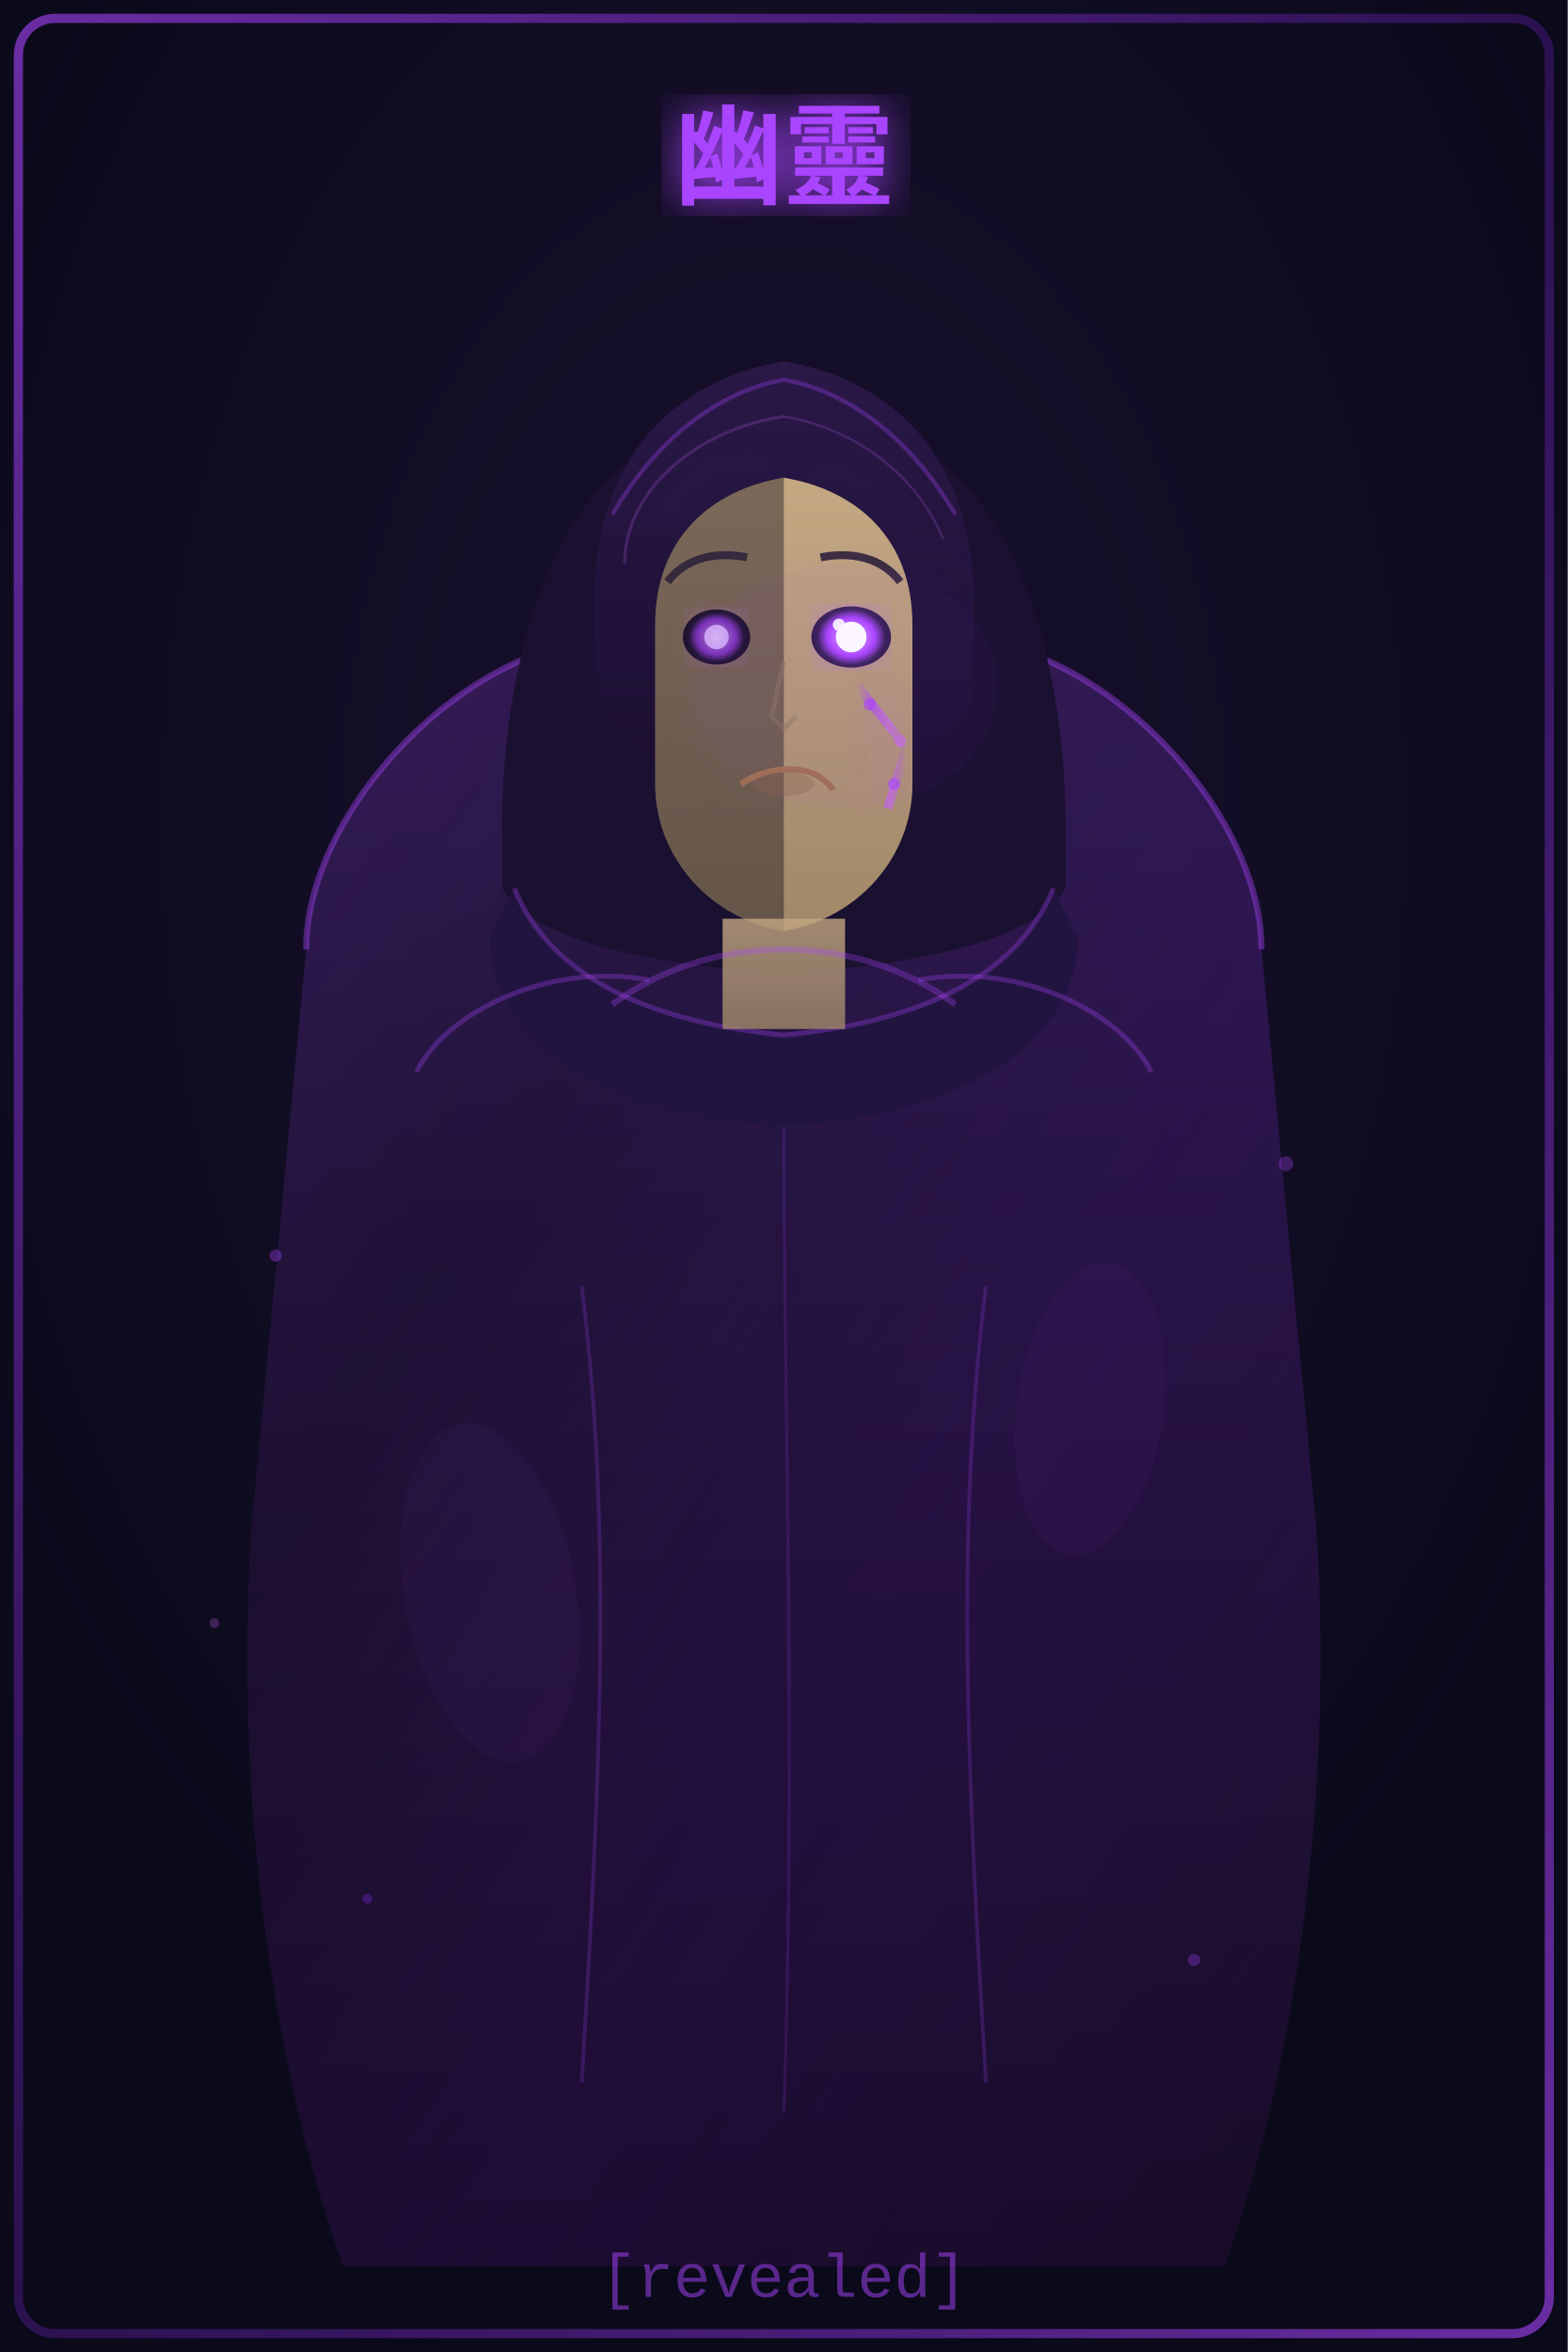
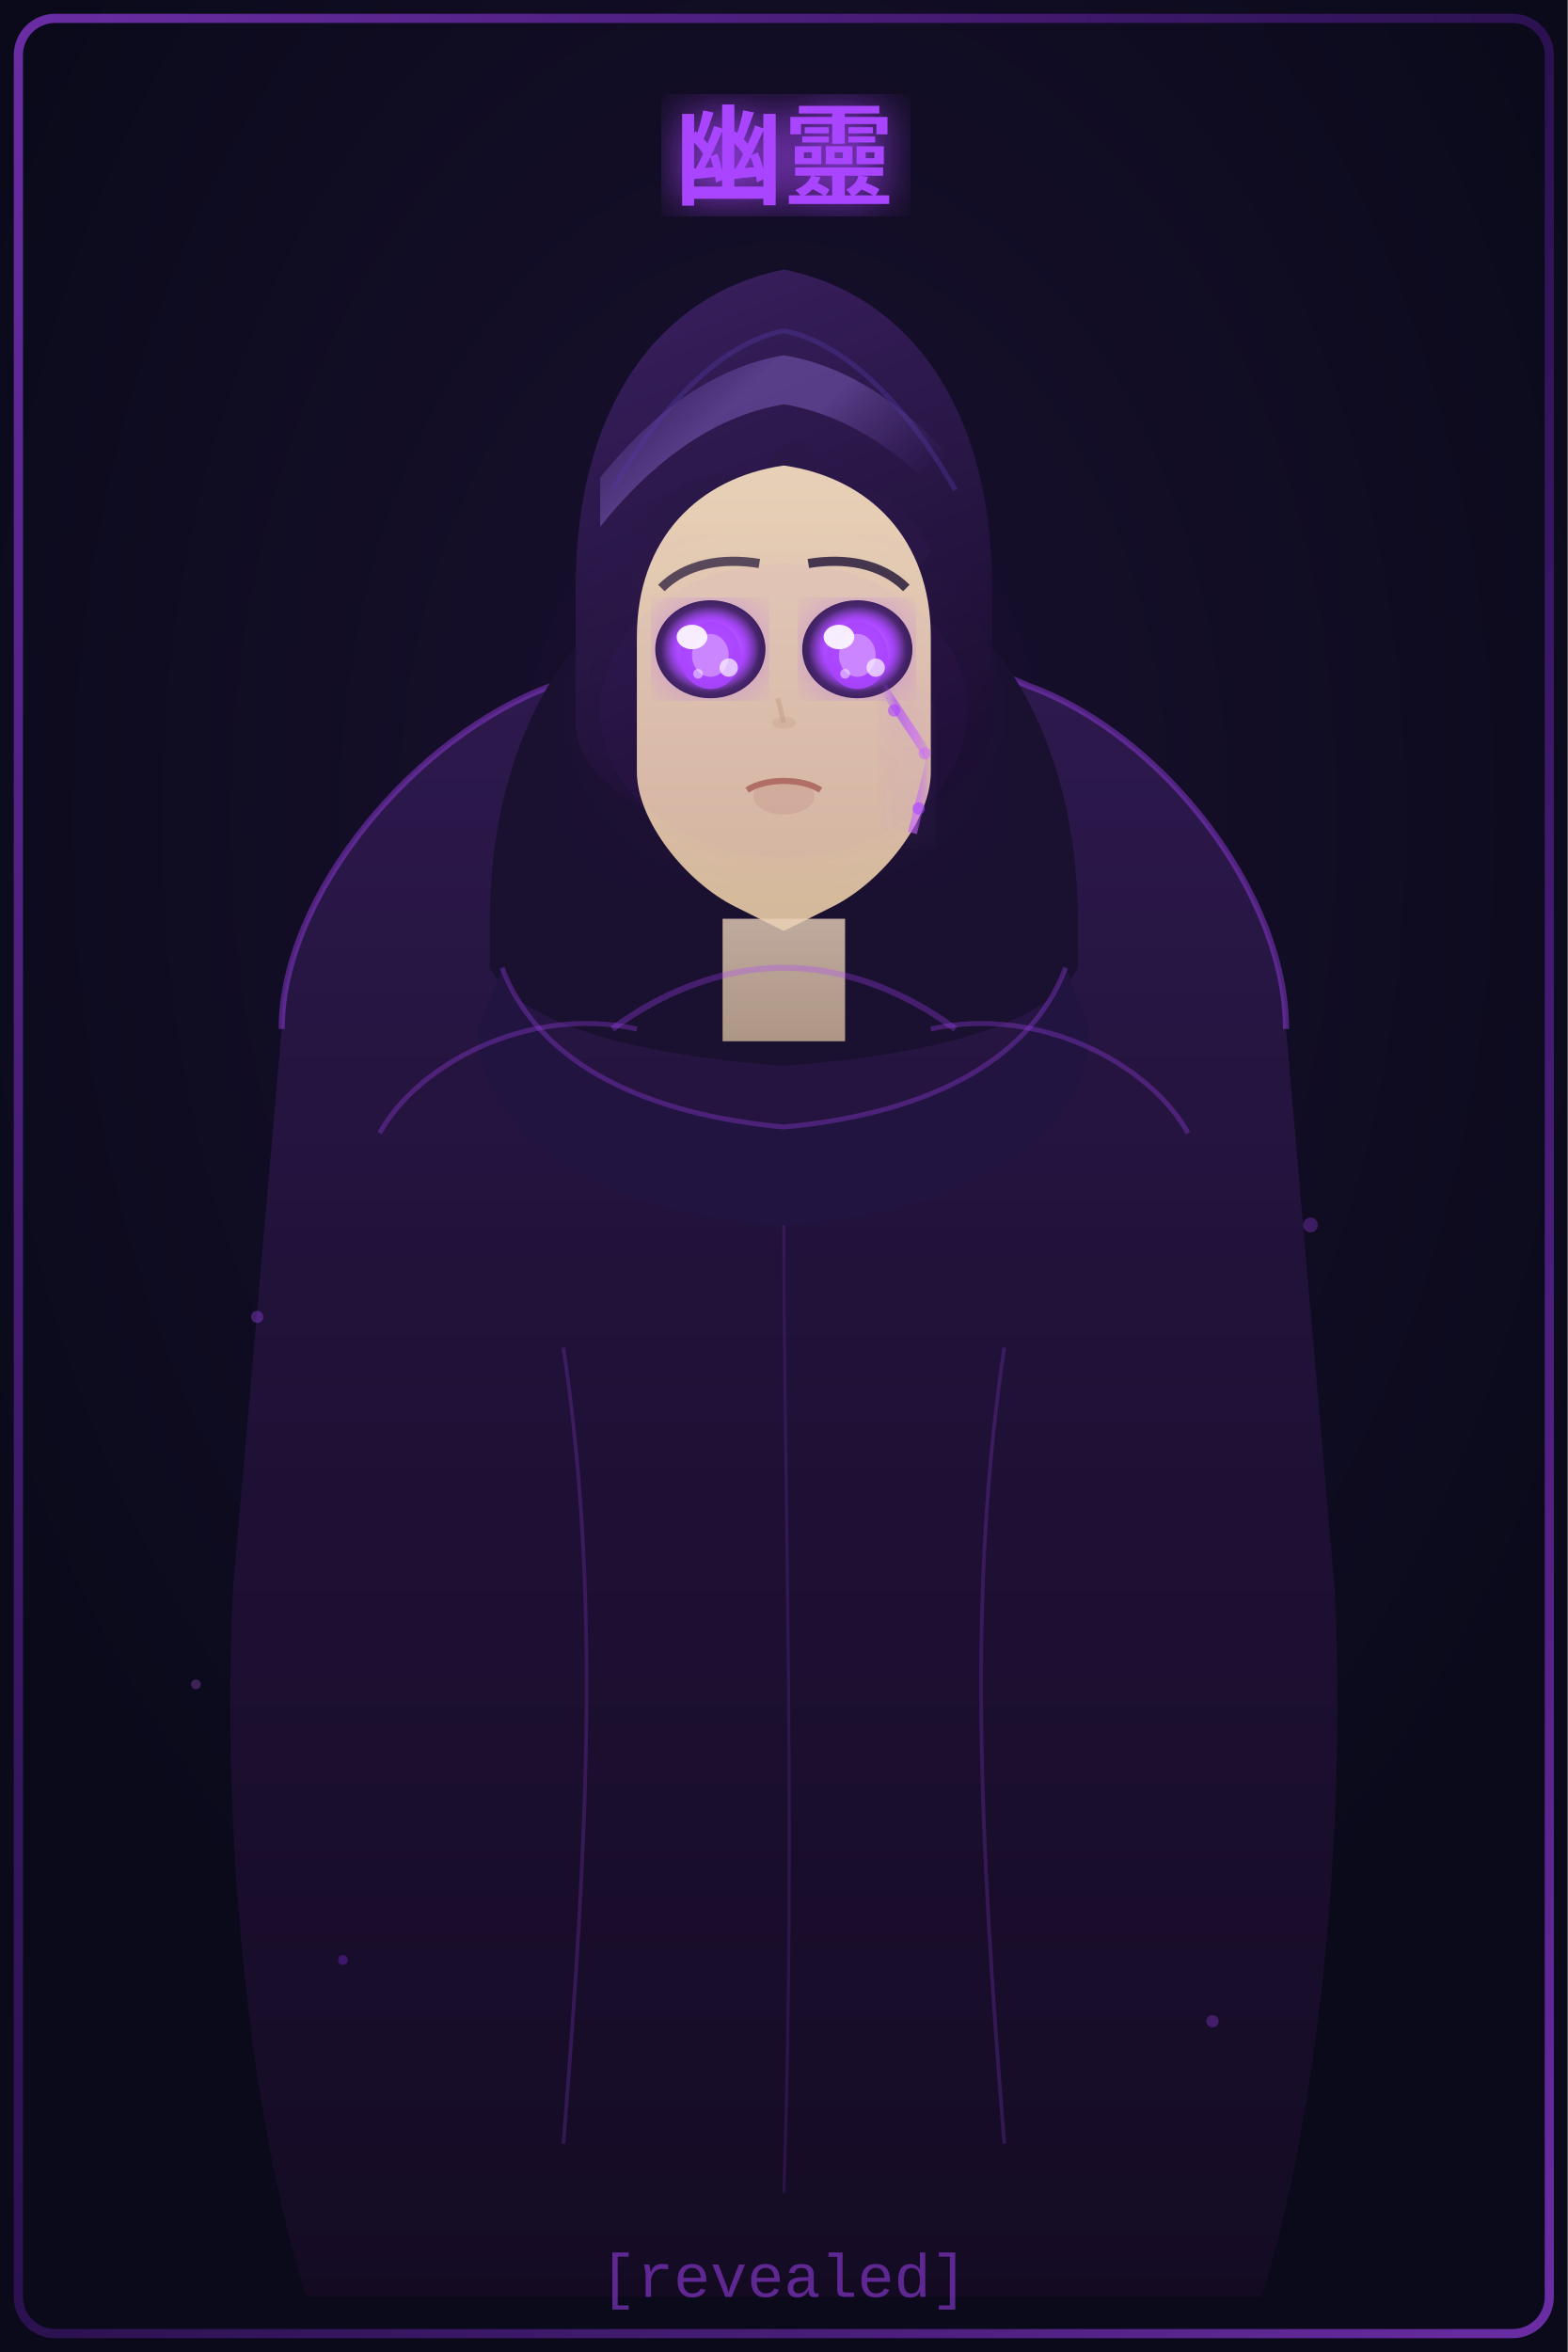
<svg xmlns="http://www.w3.org/2000/svg" width="256" height="384" viewBox="0 0 256 384">
  <defs>
    <radialGradient id="gr-bg" cx="50%" cy="35%" r="60%">
      <stop offset="0%" stop-color="#1a1030" />
      <stop offset="100%" stop-color="#0a0a1a" />
    </radialGradient>
    <linearGradient id="gr-cloak" x1="0" y1="0" x2="0" y2="1">
      <stop offset="0%" stop-color="#2a1848" />
      <stop offset="40%" stop-color="#1a1030" />
      <stop offset="100%" stop-color="#0d0818" />
    </linearGradient>
-     <linearGradient id="gr-cloak-sheen" x1="0" y1="0" x2="1" y2="1">
-       <stop offset="0%" stop-color="#aa44ff" stop-opacity="0.12" />
-       <stop offset="30%" stop-color="#aa44ff" stop-opacity="0.04" />
-       <stop offset="60%" stop-color="#7722cc" stop-opacity="0.15" />
-       <stop offset="100%" stop-color="#aa44ff" stop-opacity="0.06" />
-     </linearGradient>
    <radialGradient id="gr-eye-glow" cx="50%" cy="50%" r="50%">
      <stop offset="0%" stop-color="#ffffff" />
      <stop offset="30%" stop-color="#cc88ff" />
      <stop offset="70%" stop-color="#aa44ff" />
      <stop offset="100%" stop-color="#aa44ff" stop-opacity="0" />
    </radialGradient>
    <linearGradient id="gr-skin" x1="0" y1="0" x2="0" y2="1">
-       <stop offset="0%" stop-color="#c4a882" />
-       <stop offset="100%" stop-color="#a08868" />
+       <stop offset="0%" stop-color="#e8d0b8" />
+       <stop offset="100%" stop-color="#d4b89a" />
    </linearGradient>
-     <linearGradient id="gr-hair" x1="0" y1="0" x2="0" y2="1">
-       <stop offset="0%" stop-color="#2a1848" />
+     <linearGradient id="gr-hair" x1="0" y1="0" x2="0.3" y2="1">
+       <stop offset="0%" stop-color="#3a2060" />
      <stop offset="100%" stop-color="#1a0e30" />
+     </linearGradient>
+     <linearGradient id="gr-hair-shine" x1="0" y1="0" x2="1" y2="0.5">
+       <stop offset="0%" stop-color="#6040a0" stop-opacity="0" />
+       <stop offset="40%" stop-color="#8060c0" stop-opacity="0.5" />
+       <stop offset="60%" stop-color="#8060c0" stop-opacity="0.5" />
+       <stop offset="100%" stop-color="#6040a0" stop-opacity="0" />
    </linearGradient>
    <linearGradient id="gr-scar" x1="0" y1="0" x2="1" y2="0">
      <stop offset="0%" stop-color="#aa44ff" stop-opacity="0" />
      <stop offset="30%" stop-color="#aa44ff" stop-opacity="0.6" />
      <stop offset="70%" stop-color="#cc66ff" stop-opacity="0.6" />
      <stop offset="100%" stop-color="#aa44ff" stop-opacity="0" />
    </linearGradient>
    <filter id="gr-glow">
      <feGaussianBlur stdDeviation="4" result="blur" />
      <feMerge>
        <feMergeNode in="blur" />
        <feMergeNode in="SourceGraphic" />
      </feMerge>
    </filter>
    <filter id="gr-glow-soft">
      <feGaussianBlur stdDeviation="8" result="blur" />
      <feMerge>
        <feMergeNode in="blur" />
        <feMergeNode in="SourceGraphic" />
      </feMerge>
    </filter>
    <linearGradient id="gr-border" x1="0" y1="0" x2="1" y2="1">
      <stop offset="0%" stop-color="#aa44ff" stop-opacity="0.6" />
      <stop offset="50%" stop-color="#7722cc" stop-opacity="0.3" />
      <stop offset="100%" stop-color="#aa44ff" stop-opacity="0.6" />
    </linearGradient>
  </defs>
  <rect width="256" height="384" fill="url(#gr-bg)" />
  <rect x="3" y="3" width="250" height="378" rx="6" fill="none" stroke="url(#gr-border)" stroke-width="1.5" />
  <text x="128" y="32" font-family="'Courier New', monospace" font-size="18" font-weight="bold" fill="#aa44ff" text-anchor="middle" filter="url(#gr-glow)">幽靈</text>
-   <path d="M50,155 C50,135 70,112 90,106 L102,100 C112,95 120,92 128,90 C136,92 146,95 156,100 L166,106 C186,112 206,135 206,155 L215,250 C218,298 210,342 200,370 L56,370 C46,342 38,298 41,250 Z" fill="url(#gr-cloak)" />
-   <path d="M50,155 C50,135 70,112 90,106 L102,100 C112,95 120,92 128,90 C136,92 146,95 156,100 L166,106 C186,112 206,135 206,155 L215,250 C218,298 210,342 200,370 L56,370 C46,342 38,298 41,250 Z" fill="url(#gr-cloak-sheen)" />
-   <path d="M50,155 C50,135 70,112 90,106 L102,100" fill="none" stroke="#aa44ff" stroke-width="1" opacity="0.4" />
-   <path d="M206,155 C206,135 186,112 166,106 L156,100" fill="none" stroke="#aa44ff" stroke-width="1" opacity="0.4" />
-   <path d="M82,135 C82,108 90,85 102,76 C110,69 120,65 128,63 C136,65 146,69 154,76 C166,85 174,108 174,135 L174,145 C170,152 156,157 128,159 C100,157 86,152 82,145 Z" fill="#1a1030" />
-   <path d="M84,145 C90,160 107,167 128,169 C149,167 166,160 172,145 L176,153 C176,170 158,182 128,184 C98,182 80,170 80,153 Z" fill="#221440" />
-   <path d="M84,145 C90,160 107,167 128,169 C149,167 166,160 172,145" fill="none" stroke="#aa44ff" stroke-width="0.8" opacity="0.3" />
-   <path d="M97,98 C97,75 110,62 128,59 C146,62 159,75 159,98 L159,112 C159,120 146,128 128,130 C110,128 97,120 97,112 Z" fill="url(#gr-hair)" />
-   <path d="M100,84 C107,72 117,64 128,62 C139,64 149,72 156,84" fill="none" stroke="#aa44ff" stroke-width="0.7" opacity="0.3" />
-   <path d="M102,92 C102,80 114,70 128,68" fill="none" stroke="#cc66ff" stroke-width="0.5" opacity="0.2" />
-   <path d="M154,88 C150,78 140,70 128,68" fill="none" stroke="#cc66ff" stroke-width="0.4" opacity="0.18" />
-   <path d="M108,85 C112,78 118,74 125,76" fill="none" stroke="#2a1848" stroke-width="2" opacity="0.6" />
-   <path d="M148,87 C144,80 138,76 132,78" fill="none" stroke="#2a1848" stroke-width="1.8" opacity="0.5" />
-   <path d="M107,102 C107,88 116,80 128,78 C140,80 149,88 149,102 L149,128 C149,140 140,150 128,152 C116,150 107,140 107,128 Z" fill="url(#gr-skin)" />
-   <path d="M107,102 C107,88 116,80 128,78 L128,152 C116,150 107,140 107,128 Z" fill="#0d0818" opacity="0.4" />
-   <path d="M109,95 C112,91 117,90 122,91" fill="none" stroke="#1a1030" stroke-width="1.3" opacity="0.7" />
-   <path d="M134,91 C139,90 144,91 147,95" fill="none" stroke="#1a1030" stroke-width="1.3" opacity="0.8" />
-   <ellipse cx="117" cy="104" rx="5.5" ry="4.5" fill="#0d0818" />
-   <ellipse cx="117" cy="104" rx="4.5" ry="4" fill="url(#gr-eye-glow)" opacity="0.7" filter="url(#gr-glow)" />
-   <ellipse cx="117" cy="104" rx="2" ry="2" fill="#ddbbff" opacity="0.8" />
-   <ellipse cx="139" cy="104" rx="6.5" ry="5" fill="#1a1030" />
-   <ellipse cx="139" cy="104" rx="5.5" ry="4.5" fill="url(#gr-eye-glow)" filter="url(#gr-glow)" />
-   <ellipse cx="139" cy="104" rx="2.5" ry="2.5" fill="#ffffff" />
-   <circle cx="137" cy="102" r="1" fill="#ffffff" opacity="0.9" />
-   <path d="M128,108 L126,117 L128,119 L130,117" fill="none" stroke="#8a7862" stroke-width="0.8" opacity="0.5" />
-   <path d="M121,128 C124,126 128,125 132,126 C135,127 136,129 136,129" fill="none" stroke="#a07050" stroke-width="1" />
-   <ellipse cx="128" cy="128" rx="5" ry="2" fill="#8a6048" opacity="0.3" />
-   <path d="M140,112 L148,122 L145,132" fill="none" stroke="url(#gr-scar)" stroke-width="1.5" filter="url(#gr-glow)" />
-   <circle cx="142" cy="115" r="1" fill="#aa44ff" opacity="0.6" />
-   <circle cx="147" cy="121" r="1" fill="#cc66ff" opacity="0.5" />
-   <circle cx="146" cy="128" r="1" fill="#aa44ff" opacity="0.6" />
-   <path d="M118,150 L118,168 L138,168 L138,150" fill="url(#gr-skin)" opacity="0.8" />
-   <path d="M100,164 C108,158 118,155 128,155 C138,155 148,158 156,164" fill="none" stroke="#aa44ff" stroke-width="1" opacity="0.3" />
-   <path d="M68,175 C73,165 90,157 106,160" fill="none" stroke="#aa44ff" stroke-width="0.8" opacity="0.3" />
-   <path d="M188,175 C183,165 166,157 150,160" fill="none" stroke="#aa44ff" stroke-width="0.8" opacity="0.3" />
-   <path d="M95,210 C100,250 98,290 95,340" fill="none" stroke="#aa44ff" stroke-width="0.6" opacity="0.2" />
-   <path d="M128,184 C128,230 130,285 128,345" fill="none" stroke="#aa44ff" stroke-width="0.5" opacity="0.15" />
-   <path d="M161,210 C156,250 158,290 161,340" fill="none" stroke="#aa44ff" stroke-width="0.6" opacity="0.2" />
-   <ellipse cx="80" cy="260" rx="14" ry="28" fill="#aa44ff" opacity="0.04" transform="rotate(-10,80,260)" />
-   <ellipse cx="178" cy="230" rx="12" ry="24" fill="#aa44ff" opacity="0.04" transform="rotate(8,178,230)" />
-   <ellipse cx="138" cy="112" rx="25" ry="20" fill="#aa44ff" opacity="0.05" filter="url(#gr-glow-soft)" />
-   <circle cx="45" cy="205" r="1" fill="#aa44ff" opacity="0.35" />
-   <circle cx="210" cy="190" r="1.2" fill="#aa44ff" opacity="0.3" />
-   <circle cx="60" cy="310" r="0.8" fill="#7722cc" opacity="0.4" />
-   <circle cx="195" cy="320" r="1" fill="#aa44ff" opacity="0.3" />
-   <circle cx="35" cy="265" r="0.8" fill="#cc66ff" opacity="0.25" />
+   <path d="M46,168 C46,146 68,120 90,112 L104,106 C114,101 122,98 128,96 C134,98 144,101 154,106 L168,112 C190,120 210,146 210,168 L218,260 C220,306 214,350 206,375 L50,375 C42,350 36,306 38,260 Z" fill="url(#gr-cloak)" />
+   <path d="M46,168 C46,146 68,120 90,112 L104,106 C114,101 122,98 128,96 C134,98 144,101 154,106 L168,112 C190,120 210,146 210,168 L218,260 C220,306 214,350 206,375 L50,375 C42,350 36,306 38,260 Z" fill="#aa44ff" opacity="0.05" />
+   <path d="M46,168 C46,146 68,120 90,112 L104,106" fill="none" stroke="#aa44ff" stroke-width="1" opacity="0.4" />
+   <path d="M210,168 C210,146 190,120 168,112 L154,106" fill="none" stroke="#aa44ff" stroke-width="1" opacity="0.4" />
+   <path d="M80,150 C80,128 88,108 102,98 C112,90 122,86 128,84 C134,86 144,90 154,98 C168,108 176,128 176,150 L176,158 C172,166 156,172 128,174 C100,172 84,166 80,158 Z" fill="#1a1030" />
+   <path d="M82,158 C88,174 106,182 128,184 C150,182 168,174 174,158 L178,168 C178,186 158,198 128,200 C98,198 78,186 78,168 Z" fill="#221440" />
+   <path d="M82,158 C88,174 106,182 128,184 C150,182 168,174 174,158" fill="none" stroke="#aa44ff" stroke-width="0.8" opacity="0.3" />
+   <path d="M94,96 C94,66 108,48 128,44 C148,48 162,66 162,96 L162,118 C162,128 148,136 128,138 C108,136 94,128 94,118 Z" fill="url(#gr-hair)" />
+   <path d="M98,78 C106,68 116,60 128,58 C140,60 150,68 158,78 L158,86 C150,76 140,68 128,66 C116,68 106,76 98,86 Z" fill="url(#gr-hair-shine)" />
+   <path d="M100,80 C108,66 118,56 128,54" fill="none" stroke="#5038a0" stroke-width="0.8" opacity="0.4" />
+   <path d="M156,80 C148,66 138,56 128,54" fill="none" stroke="#5038a0" stroke-width="0.8" opacity="0.4" />
+   <path d="M104,88 Q110,76 120,78 Q112,84 108,94" fill="#2a1848" opacity="0.7" />
+   <path d="M152,90 Q146,78 136,80 Q144,86 148,96" fill="#2a1848" opacity="0.6" />
+   <path d="M122,84 Q126,72 130,72 Q134,72 134,84" fill="#2a1848" opacity="0.5" />
+   <path d="M104,104 C104,88 114,78 128,76 C142,78 152,88 152,104 L152,126 C152,134 144,144 136,148 L128,152 L120,148 C112,144 104,134 104,126 Z" fill="url(#gr-skin)" />
+   <path d="M108,96 C112,92 118,91 124,92" fill="none" stroke="#1a1030" stroke-width="1.5" opacity="0.7" />
+   <path d="M132,92 C138,91 144,92 148,96" fill="none" stroke="#1a1030" stroke-width="1.5" opacity="0.8" />
+   <ellipse cx="116" cy="106" rx="9" ry="8" fill="#1a0e30" />
+   <ellipse cx="116" cy="106" rx="8" ry="7" fill="url(#gr-eye-glow)" filter="url(#gr-glow)" />
+   <ellipse cx="116" cy="107" rx="5" ry="5.5" fill="#aa44ff" opacity="0.9" />
+   <ellipse cx="116" cy="107" rx="3" ry="3.5" fill="#cc88ff" />
+   <ellipse cx="113" cy="104" rx="2.5" ry="2" fill="#ffffff" opacity="0.95" />
+   <circle cx="119" cy="109" r="1.5" fill="#ffffff" opacity="0.7" />
+   <circle cx="114" cy="110" r="0.8" fill="#ffffff" opacity="0.5" />
+   <ellipse cx="140" cy="106" rx="9" ry="8" fill="#1a0e30" />
+   <ellipse cx="140" cy="106" rx="8" ry="7" fill="url(#gr-eye-glow)" filter="url(#gr-glow)" />
+   <ellipse cx="140" cy="107" rx="5" ry="5.5" fill="#aa44ff" opacity="0.9" />
+   <ellipse cx="140" cy="107" rx="3" ry="3.5" fill="#cc88ff" />
+   <ellipse cx="137" cy="104" rx="2.5" ry="2" fill="#ffffff" opacity="0.95" />
+   <circle cx="143" cy="109" r="1.5" fill="#ffffff" opacity="0.7" />
+   <circle cx="138" cy="110" r="0.8" fill="#ffffff" opacity="0.5" />
+   <path d="M127,114 L128,118" fill="none" stroke="#c4a080" stroke-width="0.8" opacity="0.5" />
+   <ellipse cx="128" cy="118" rx="2" ry="1" fill="#c4a080" opacity="0.3" />
+   <ellipse cx="128" cy="130" rx="5" ry="3" fill="#c49080" opacity="0.3" />
+   <path d="M122,129 C125,127 131,127 134,129" fill="none" stroke="#b07060" stroke-width="1" />
+   <path d="M144,112 L152,124 L149,136" fill="none" stroke="url(#gr-scar)" stroke-width="1.5" filter="url(#gr-glow)" />
+   <circle cx="146" cy="116" r="1" fill="#aa44ff" opacity="0.6" />
+   <circle cx="151" cy="123" r="1" fill="#cc66ff" opacity="0.5" />
+   <circle cx="150" cy="132" r="1" fill="#aa44ff" opacity="0.6" />
+   <path d="M118,150 L118,170 L138,170 L138,150" fill="url(#gr-skin)" opacity="0.8" />
+   <path d="M100,168 C108,162 118,158 128,158 C138,158 148,162 156,168" fill="none" stroke="#aa44ff" stroke-width="1" opacity="0.3" />
+   <path d="M62,185 C68,174 86,164 104,168" fill="none" stroke="#aa44ff" stroke-width="0.8" opacity="0.3" />
+   <path d="M194,185 C188,174 170,164 152,168" fill="none" stroke="#aa44ff" stroke-width="0.8" opacity="0.3" />
+   <path d="M92,220 C98,260 96,300 92,350" fill="none" stroke="#aa44ff" stroke-width="0.6" opacity="0.2" />
+   <path d="M128,200 C128,244 130,298 128,358" fill="none" stroke="#aa44ff" stroke-width="0.5" opacity="0.15" />
+   <path d="M164,220 C158,260 160,300 164,350" fill="none" stroke="#aa44ff" stroke-width="0.6" opacity="0.2" />
+   <ellipse cx="128" cy="116" rx="30" ry="24" fill="#aa44ff" opacity="0.05" filter="url(#gr-glow-soft)" />
+   <circle cx="42" cy="215" r="1" fill="#aa44ff" opacity="0.35" />
+   <circle cx="214" cy="200" r="1.2" fill="#aa44ff" opacity="0.3" />
+   <circle cx="56" cy="320" r="0.8" fill="#7722cc" opacity="0.4" />
+   <circle cx="198" cy="330" r="1" fill="#aa44ff" opacity="0.3" />
+   <circle cx="32" cy="275" r="0.8" fill="#cc66ff" opacity="0.25" />
  <text x="128" y="375" font-family="'Courier New', monospace" font-size="10" fill="#aa44ff" text-anchor="middle" opacity="0.5">[revealed]</text>
</svg>
